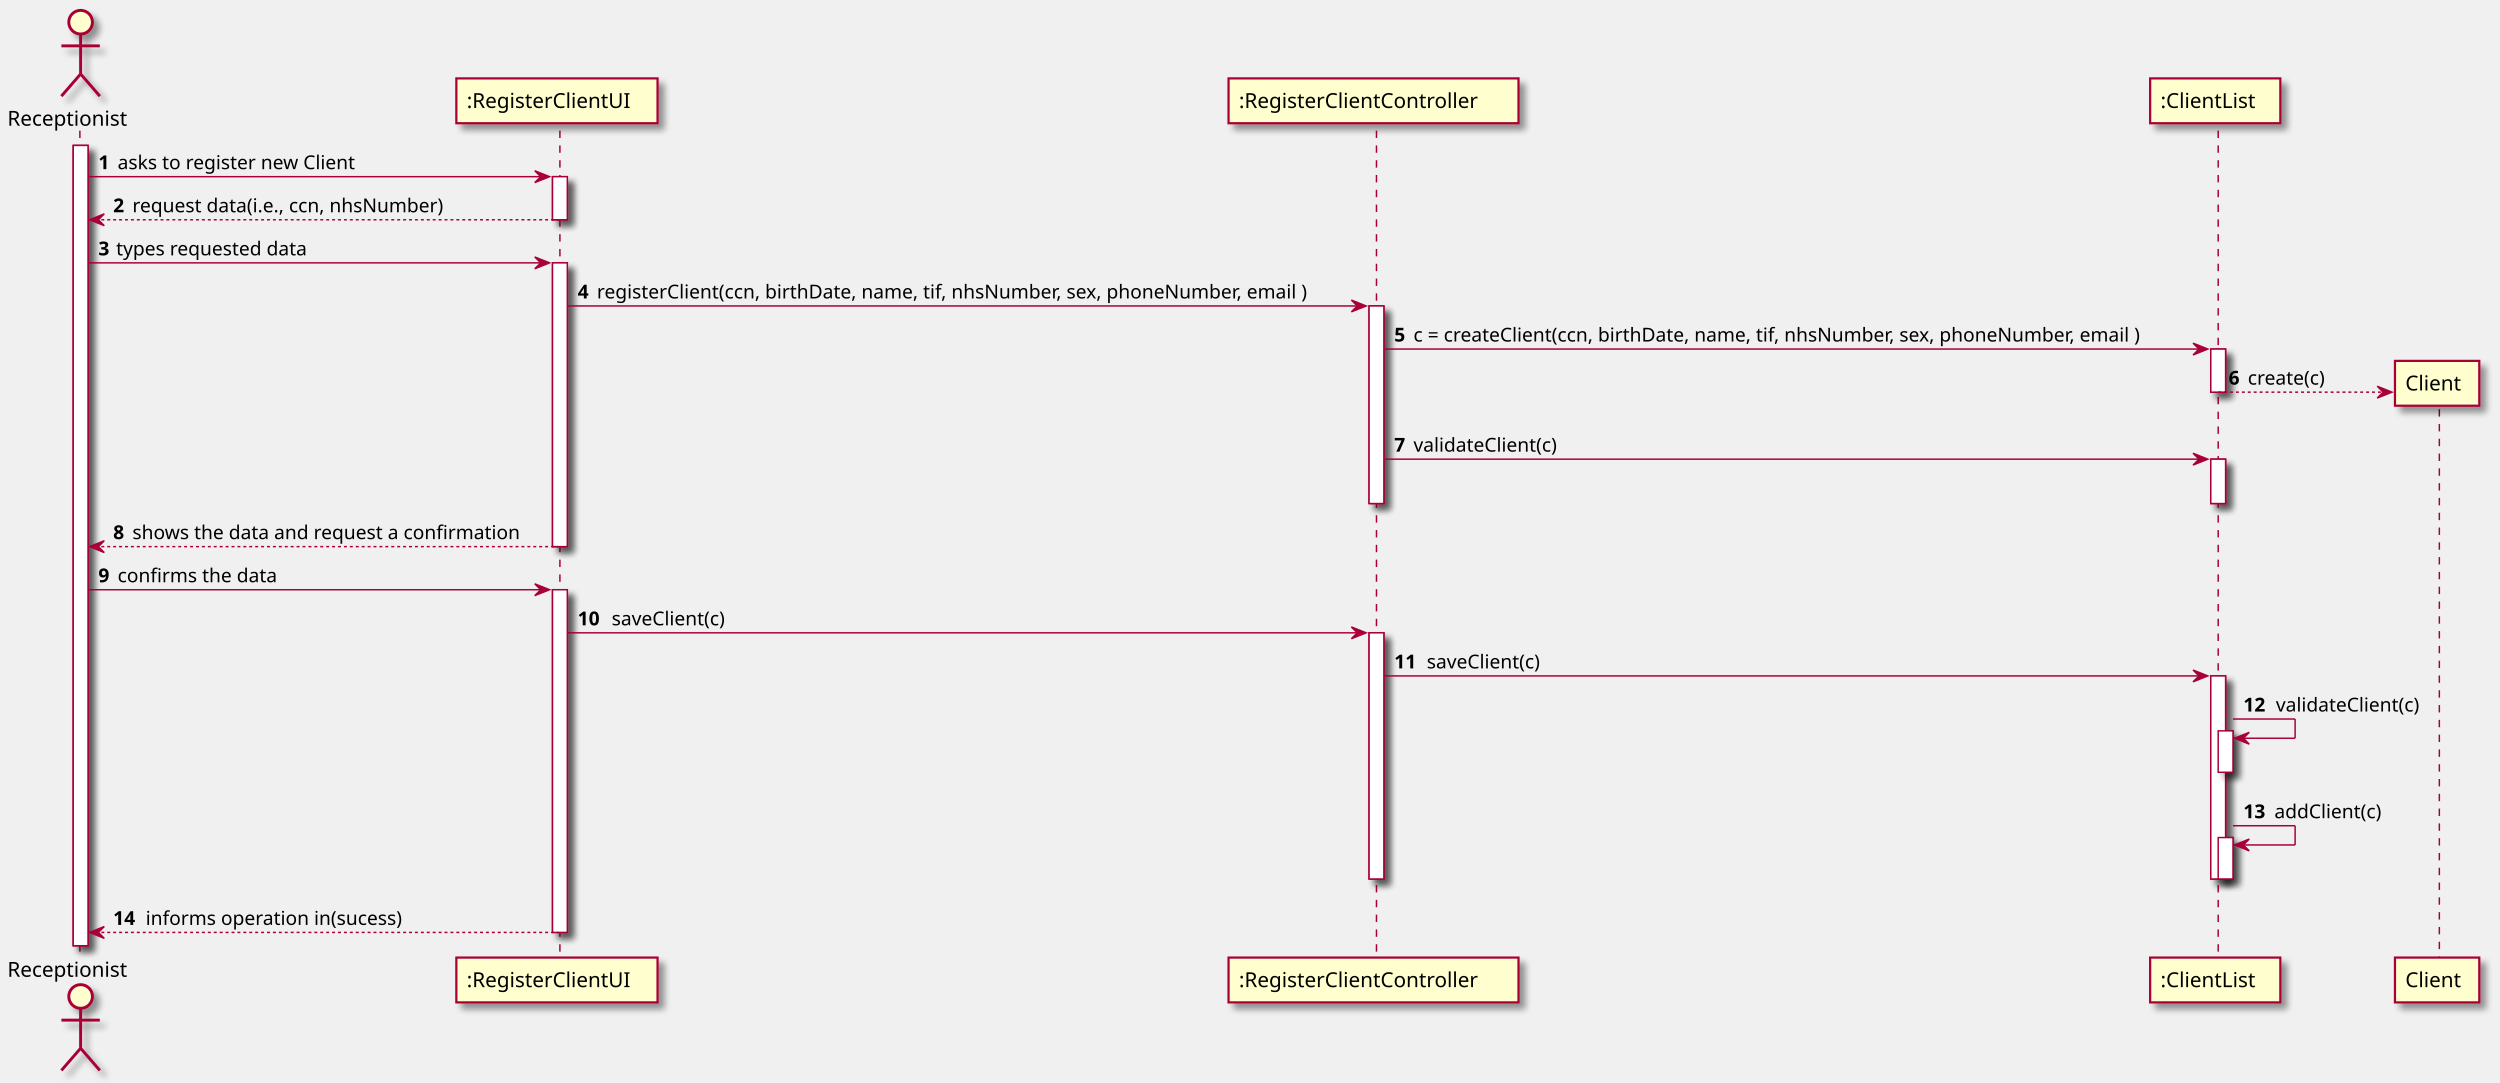
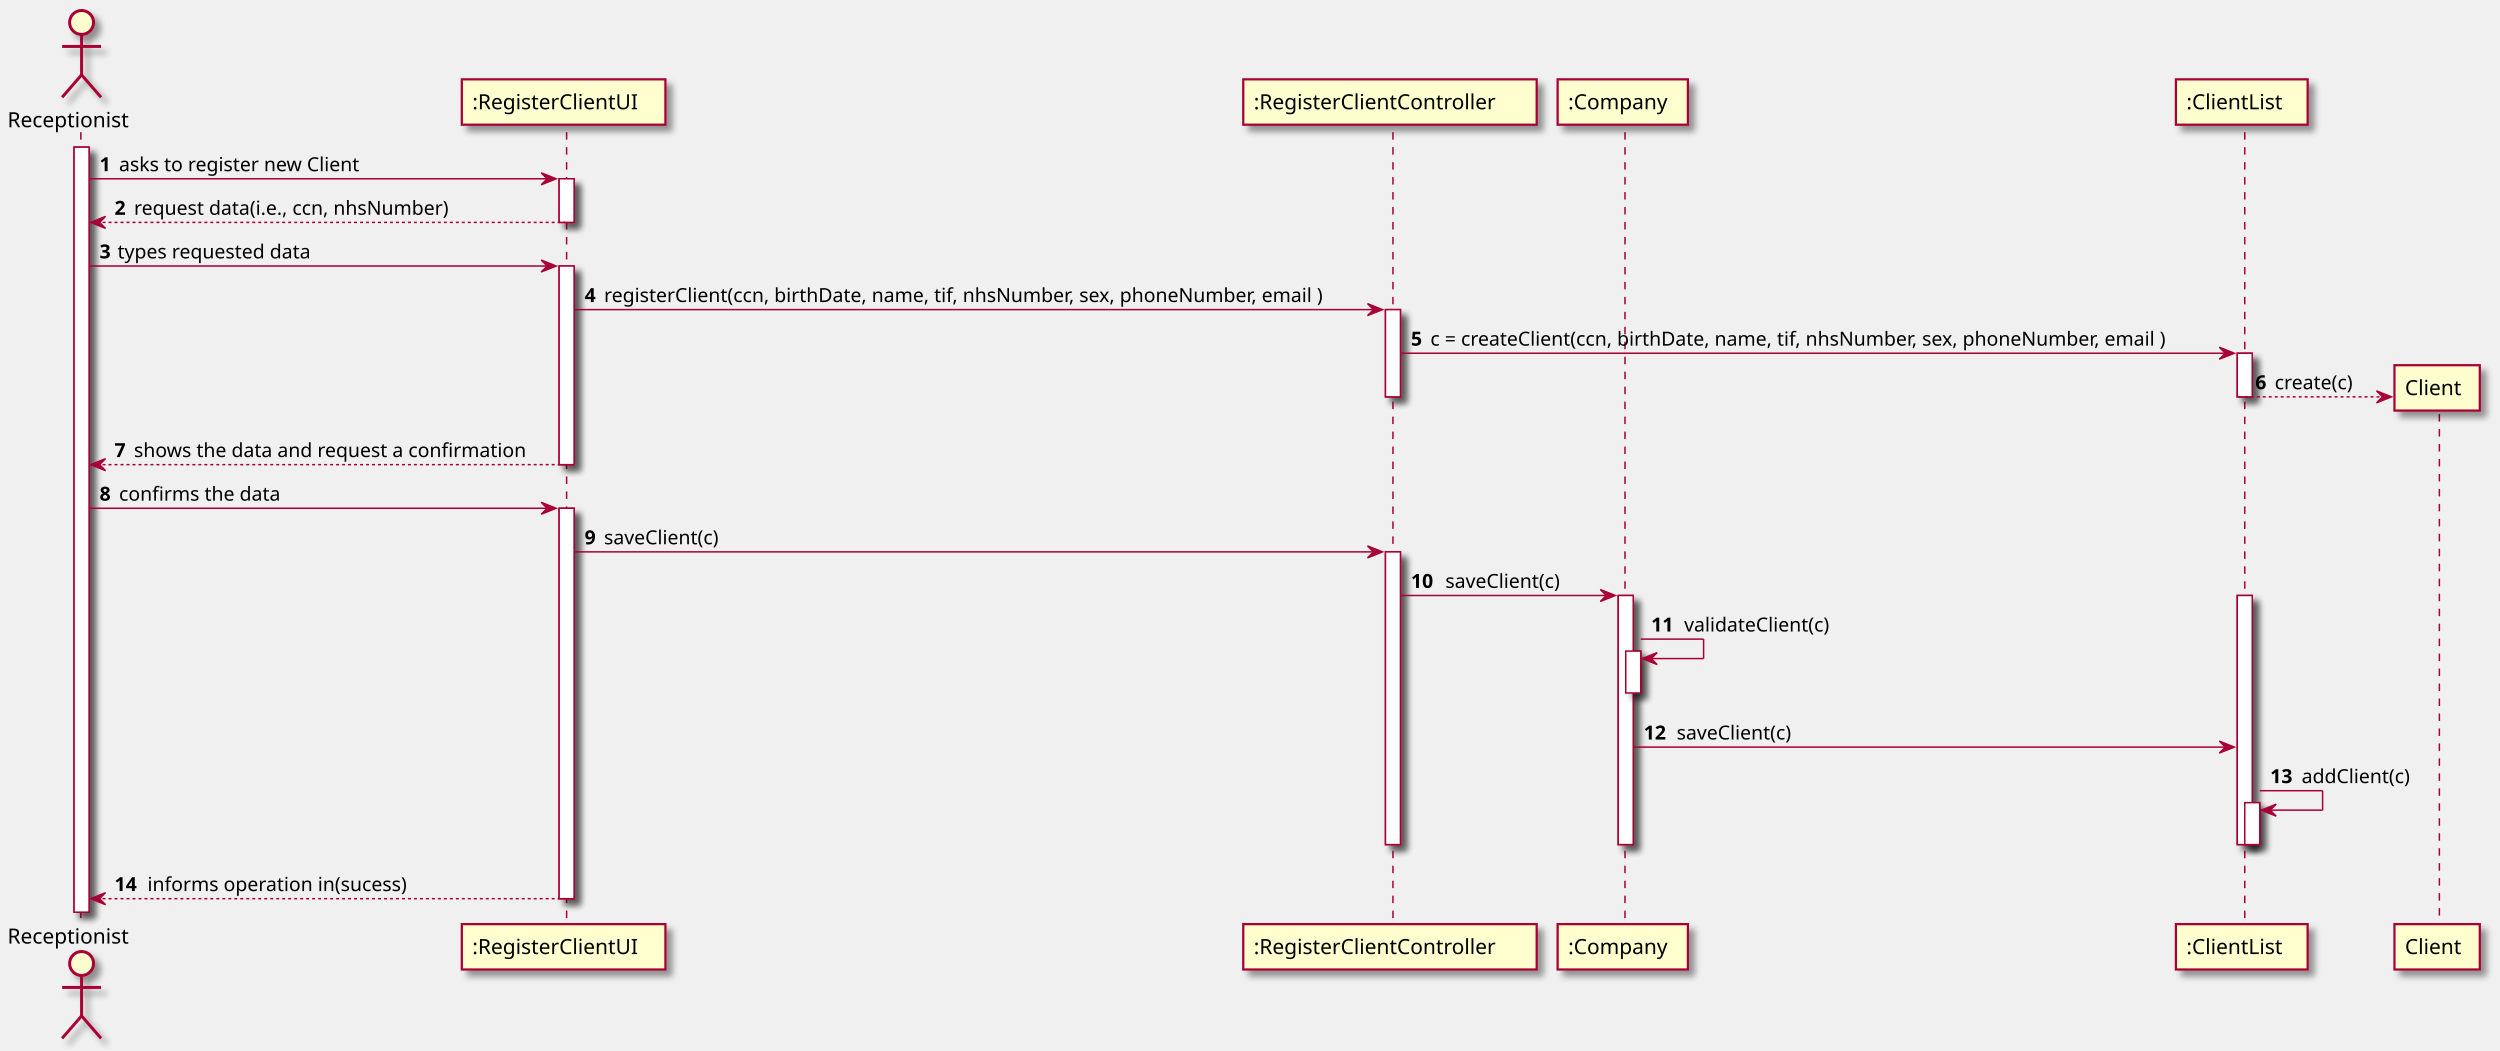
- <svg xmlns="http://www.w3.org/2000/svg" contentScriptType="application/ecmascript" contentStyleType="text/css" height="732px" preserveAspectRatio="none" style="width:1690px;height:732px;" version="1.1" viewBox="0 0 1690 732" width="1690px" zoomAndPan="magnify">
+ <svg xmlns="http://www.w3.org/2000/svg" contentScriptType="application/ecmascript" contentStyleType="text/css" height="702px" preserveAspectRatio="none" style="width:1670px;height:702px;" version="1.1" viewBox="0 0 1670 702" width="1670px" zoomAndPan="magnify">
  <defs>
-     <filter height="300%" id="frbe2n853eq8k" width="300%" x="-1" y="-1">
+     <filter height="300%" id="f5ql2b40xttba" width="300%" x="-1" y="-1">
      <feGaussianBlur result="blurOut" stdDeviation="2.0" />
      <feColorMatrix in="blurOut" result="blurOut2" type="matrix" values="0 0 0 0 0 0 0 0 0 0 0 0 0 0 0 0 0 0 .4 0" />
      <feOffset dx="4.0" dy="4.0" in="blurOut2" result="blurOut3" />
      <feBlend in="SourceGraphic" in2="blurOut3" mode="normal" />
    </filter>
  </defs>
  <g>
-     <rect fill="#FFFFFF" filter="url(#frbe2n853eq8k)" height="541.023" style="stroke:#A80036;stroke-width:1.0;" width="10" x="49.5" y="98.297" />
-     <rect fill="#FFFFFF" filter="url(#frbe2n853eq8k)" height="29.133" style="stroke:#A80036;stroke-width:1.0;" width="10" x="373.5" y="119.43" />
-     <rect fill="#FFFFFF" filter="url(#frbe2n853eq8k)" height="191.828" style="stroke:#A80036;stroke-width:1.0;" width="10" x="373.5" y="177.695" />
-     <rect fill="#FFFFFF" filter="url(#frbe2n853eq8k)" height="231.664" style="stroke:#A80036;stroke-width:1.0;" width="10" x="373.5" y="398.656" />
-     <rect fill="#FFFFFF" filter="url(#frbe2n853eq8k)" height="133.562" style="stroke:#A80036;stroke-width:1.0;" width="10" x="925.5" y="206.828" />
-     <rect fill="#FFFFFF" filter="url(#frbe2n853eq8k)" height="166.398" style="stroke:#A80036;stroke-width:1.0;" width="10" x="925.5" y="427.789" />
-     <rect fill="#FFFFFF" filter="url(#frbe2n853eq8k)" height="29.133" style="stroke:#A80036;stroke-width:1.0;" width="10" x="1494.5" y="235.961" />
-     <rect fill="#FFFFFF" filter="url(#frbe2n853eq8k)" height="30" style="stroke:#A80036;stroke-width:1.0;" width="10" x="1494.5" y="310.391" />
-     <rect fill="#FFFFFF" filter="url(#frbe2n853eq8k)" height="137.266" style="stroke:#A80036;stroke-width:1.0;" width="10" x="1494.5" y="456.922" />
-     <rect fill="#FFFFFF" filter="url(#frbe2n853eq8k)" height="28" style="stroke:#A80036;stroke-width:1.0;" width="10" x="1499.5" y="494.055" />
-     <rect fill="#FFFFFF" filter="url(#frbe2n853eq8k)" height="28" style="stroke:#A80036;stroke-width:1.0;" width="10" x="1499.5" y="566.188" />
-     <line style="stroke:#A80036;stroke-width:1.0;stroke-dasharray:5.0,5.0;" x1="54" x2="54" y1="88.297" y2="648.32" />
-     <line style="stroke:#A80036;stroke-width:1.0;stroke-dasharray:5.0,5.0;" x1="378.5" x2="378.5" y1="88.297" y2="648.32" />
-     <line style="stroke:#A80036;stroke-width:1.0;stroke-dasharray:5.0,5.0;" x1="930.5" x2="930.5" y1="88.297" y2="648.32" />
-     <line style="stroke:#A80036;stroke-width:1.0;stroke-dasharray:5.0,5.0;" x1="1499.5" x2="1499.5" y1="88.297" y2="648.32" />
-     <line style="stroke:#A80036;stroke-width:1.0;stroke-dasharray:5.0,5.0;" x1="1649" x2="1649" y1="276.609" y2="648.32" />
+     <rect fill="#FFFFFF" filter="url(#f5ql2b40xttba)" height="511.023" style="stroke:#A80036;stroke-width:1.0;" width="10" x="49.5" y="98.297" />
+     <rect fill="#FFFFFF" filter="url(#f5ql2b40xttba)" height="29.133" style="stroke:#A80036;stroke-width:1.0;" width="10" x="373.5" y="119.43" />
+     <rect fill="#FFFFFF" filter="url(#f5ql2b40xttba)" height="132.695" style="stroke:#A80036;stroke-width:1.0;" width="10" x="373.5" y="177.695" />
+     <rect fill="#FFFFFF" filter="url(#f5ql2b40xttba)" height="260.797" style="stroke:#A80036;stroke-width:1.0;" width="10" x="373.5" y="339.523" />
+     <rect fill="#FFFFFF" filter="url(#f5ql2b40xttba)" height="58.266" style="stroke:#A80036;stroke-width:1.0;" width="10" x="925.5" y="206.828" />
+     <rect fill="#FFFFFF" filter="url(#f5ql2b40xttba)" height="195.531" style="stroke:#A80036;stroke-width:1.0;" width="10" x="925.5" y="368.656" />
+     <rect fill="#FFFFFF" filter="url(#f5ql2b40xttba)" height="166.398" style="stroke:#A80036;stroke-width:1.0;" width="10" x="1081" y="397.789" />
+     <rect fill="#FFFFFF" filter="url(#f5ql2b40xttba)" height="28" style="stroke:#A80036;stroke-width:1.0;" width="10" x="1086" y="434.922" />
+     <rect fill="#FFFFFF" filter="url(#f5ql2b40xttba)" height="29.133" style="stroke:#A80036;stroke-width:1.0;" width="10" x="1494.5" y="235.961" />
+     <rect fill="#FFFFFF" filter="url(#f5ql2b40xttba)" height="166.398" style="stroke:#A80036;stroke-width:1.0;" width="10" x="1494.5" y="397.789" />
+     <rect fill="#FFFFFF" filter="url(#f5ql2b40xttba)" height="28" style="stroke:#A80036;stroke-width:1.0;" width="10" x="1499.5" y="536.188" />
+     <line style="stroke:#A80036;stroke-width:1.0;stroke-dasharray:5.0,5.0;" x1="54" x2="54" y1="88.297" y2="618.32" />
+     <line style="stroke:#A80036;stroke-width:1.0;stroke-dasharray:5.0,5.0;" x1="378.5" x2="378.5" y1="88.297" y2="618.32" />
+     <line style="stroke:#A80036;stroke-width:1.0;stroke-dasharray:5.0,5.0;" x1="930.5" x2="930.5" y1="88.297" y2="618.32" />
+     <line style="stroke:#A80036;stroke-width:1.0;stroke-dasharray:5.0,5.0;" x1="1085.5" x2="1085.5" y1="88.297" y2="618.32" />
+     <line style="stroke:#A80036;stroke-width:1.0;stroke-dasharray:5.0,5.0;" x1="1499.5" x2="1499.5" y1="88.297" y2="618.32" />
+     <line style="stroke:#A80036;stroke-width:1.0;stroke-dasharray:5.0,5.0;" x1="1629.5" x2="1629.5" y1="276.609" y2="618.32" />
    <text fill="#000000" font-family="sans-serif" font-size="14" lengthAdjust="spacing" textLength="93" x="5" y="84.995">Receptionist</text>
-     <ellipse cx="54.5" cy="15" fill="#FEFECE" filter="url(#frbe2n853eq8k)" rx="8" ry="8" style="stroke:#A80036;stroke-width:2.0;" />
-     <path d="M54.5,23 L54.5,50 M41.5,31 L67.5,31 M54.5,50 L41.5,65 M54.5,50 L67.5,65 " fill="none" filter="url(#frbe2n853eq8k)" style="stroke:#A80036;stroke-width:2.0;" />
-     <text fill="#000000" font-family="sans-serif" font-size="14" lengthAdjust="spacing" textLength="93" x="5" y="660.315">Receptionist</text>
-     <ellipse cx="54.5" cy="673.617" fill="#FEFECE" filter="url(#frbe2n853eq8k)" rx="8" ry="8" style="stroke:#A80036;stroke-width:2.0;" />
-     <path d="M54.5,681.617 L54.5,708.617 M41.5,689.617 L67.5,689.617 M54.5,708.617 L41.5,723.617 M54.5,708.617 L67.5,723.617 " fill="none" filter="url(#frbe2n853eq8k)" style="stroke:#A80036;stroke-width:2.0;" />
-     <rect fill="#FEFECE" filter="url(#frbe2n853eq8k)" height="30.297" style="stroke:#A80036;stroke-width:1.5;" width="136" x="308.5" y="53" />
+     <ellipse cx="54.5" cy="15" fill="#FEFECE" filter="url(#f5ql2b40xttba)" rx="8" ry="8" style="stroke:#A80036;stroke-width:2.0;" />
+     <path d="M54.5,23 L54.5,50 M41.5,31 L67.5,31 M54.5,50 L41.5,65 M54.5,50 L67.5,65 " fill="none" filter="url(#f5ql2b40xttba)" style="stroke:#A80036;stroke-width:2.0;" />
+     <text fill="#000000" font-family="sans-serif" font-size="14" lengthAdjust="spacing" textLength="93" x="5" y="630.315">Receptionist</text>
+     <ellipse cx="54.5" cy="643.617" fill="#FEFECE" filter="url(#f5ql2b40xttba)" rx="8" ry="8" style="stroke:#A80036;stroke-width:2.0;" />
+     <path d="M54.5,651.617 L54.5,678.617 M41.5,659.617 L67.5,659.617 M54.5,678.617 L41.5,693.617 M54.5,678.617 L67.5,693.617 " fill="none" filter="url(#f5ql2b40xttba)" style="stroke:#A80036;stroke-width:2.0;" />
+     <rect fill="#FEFECE" filter="url(#f5ql2b40xttba)" height="30.297" style="stroke:#A80036;stroke-width:1.5;" width="136" x="308.5" y="53" />
    <text fill="#000000" font-family="sans-serif" font-size="14" lengthAdjust="spacing" textLength="122" x="315.5" y="72.995">:RegisterClientUI</text>
-     <rect fill="#FEFECE" filter="url(#frbe2n853eq8k)" height="30.297" style="stroke:#A80036;stroke-width:1.5;" width="136" x="308.5" y="647.32" />
-     <text fill="#000000" font-family="sans-serif" font-size="14" lengthAdjust="spacing" textLength="122" x="315.5" y="667.315">:RegisterClientUI</text>
-     <rect fill="#FEFECE" filter="url(#frbe2n853eq8k)" height="30.297" style="stroke:#A80036;stroke-width:1.5;" width="196" x="830.5" y="53" />
+     <rect fill="#FEFECE" filter="url(#f5ql2b40xttba)" height="30.297" style="stroke:#A80036;stroke-width:1.5;" width="136" x="308.5" y="617.32" />
+     <text fill="#000000" font-family="sans-serif" font-size="14" lengthAdjust="spacing" textLength="122" x="315.5" y="637.315">:RegisterClientUI</text>
+     <rect fill="#FEFECE" filter="url(#f5ql2b40xttba)" height="30.297" style="stroke:#A80036;stroke-width:1.5;" width="196" x="830.5" y="53" />
    <text fill="#000000" font-family="sans-serif" font-size="14" lengthAdjust="spacing" textLength="182" x="837.5" y="72.995">:RegisterClientController</text>
-     <rect fill="#FEFECE" filter="url(#frbe2n853eq8k)" height="30.297" style="stroke:#A80036;stroke-width:1.5;" width="196" x="830.5" y="647.32" />
-     <text fill="#000000" font-family="sans-serif" font-size="14" lengthAdjust="spacing" textLength="182" x="837.5" y="667.315">:RegisterClientController</text>
-     <rect fill="#FEFECE" filter="url(#frbe2n853eq8k)" height="30.297" style="stroke:#A80036;stroke-width:1.5;" width="88" x="1453.5" y="53" />
+     <rect fill="#FEFECE" filter="url(#f5ql2b40xttba)" height="30.297" style="stroke:#A80036;stroke-width:1.5;" width="196" x="830.5" y="617.32" />
+     <text fill="#000000" font-family="sans-serif" font-size="14" lengthAdjust="spacing" textLength="182" x="837.5" y="637.315">:RegisterClientController</text>
+     <rect fill="#FEFECE" filter="url(#f5ql2b40xttba)" height="30.297" style="stroke:#A80036;stroke-width:1.5;" width="87" x="1040.5" y="53" />
+     <text fill="#000000" font-family="sans-serif" font-size="14" lengthAdjust="spacing" textLength="73" x="1047.5" y="72.995">:Company</text>
+     <rect fill="#FEFECE" filter="url(#f5ql2b40xttba)" height="30.297" style="stroke:#A80036;stroke-width:1.5;" width="87" x="1040.5" y="617.32" />
+     <text fill="#000000" font-family="sans-serif" font-size="14" lengthAdjust="spacing" textLength="73" x="1047.5" y="637.315">:Company</text>
+     <rect fill="#FEFECE" filter="url(#f5ql2b40xttba)" height="30.297" style="stroke:#A80036;stroke-width:1.5;" width="88" x="1453.5" y="53" />
    <text fill="#000000" font-family="sans-serif" font-size="14" lengthAdjust="spacing" textLength="74" x="1460.5" y="72.995">:ClientList</text>
-     <rect fill="#FEFECE" filter="url(#frbe2n853eq8k)" height="30.297" style="stroke:#A80036;stroke-width:1.5;" width="88" x="1453.5" y="647.32" />
-     <text fill="#000000" font-family="sans-serif" font-size="14" lengthAdjust="spacing" textLength="74" x="1460.5" y="667.315">:ClientList</text>
-     <rect fill="#FEFECE" filter="url(#frbe2n853eq8k)" height="30.297" style="stroke:#A80036;stroke-width:1.5;" width="57" x="1619" y="647.32" />
-     <text fill="#000000" font-family="sans-serif" font-size="14" lengthAdjust="spacing" textLength="43" x="1626" y="667.315">Client</text>
-     <rect fill="#FFFFFF" filter="url(#frbe2n853eq8k)" height="541.023" style="stroke:#A80036;stroke-width:1.0;" width="10" x="49.5" y="98.297" />
-     <rect fill="#FFFFFF" filter="url(#frbe2n853eq8k)" height="29.133" style="stroke:#A80036;stroke-width:1.0;" width="10" x="373.5" y="119.43" />
-     <rect fill="#FFFFFF" filter="url(#frbe2n853eq8k)" height="191.828" style="stroke:#A80036;stroke-width:1.0;" width="10" x="373.5" y="177.695" />
-     <rect fill="#FFFFFF" filter="url(#frbe2n853eq8k)" height="231.664" style="stroke:#A80036;stroke-width:1.0;" width="10" x="373.5" y="398.656" />
-     <rect fill="#FFFFFF" filter="url(#frbe2n853eq8k)" height="133.562" style="stroke:#A80036;stroke-width:1.0;" width="10" x="925.5" y="206.828" />
-     <rect fill="#FFFFFF" filter="url(#frbe2n853eq8k)" height="166.398" style="stroke:#A80036;stroke-width:1.0;" width="10" x="925.5" y="427.789" />
-     <rect fill="#FFFFFF" filter="url(#frbe2n853eq8k)" height="29.133" style="stroke:#A80036;stroke-width:1.0;" width="10" x="1494.5" y="235.961" />
-     <rect fill="#FFFFFF" filter="url(#frbe2n853eq8k)" height="30" style="stroke:#A80036;stroke-width:1.0;" width="10" x="1494.5" y="310.391" />
-     <rect fill="#FFFFFF" filter="url(#frbe2n853eq8k)" height="137.266" style="stroke:#A80036;stroke-width:1.0;" width="10" x="1494.5" y="456.922" />
-     <rect fill="#FFFFFF" filter="url(#frbe2n853eq8k)" height="28" style="stroke:#A80036;stroke-width:1.0;" width="10" x="1499.5" y="494.055" />
-     <rect fill="#FFFFFF" filter="url(#frbe2n853eq8k)" height="28" style="stroke:#A80036;stroke-width:1.0;" width="10" x="1499.5" y="566.188" />
+     <rect fill="#FEFECE" filter="url(#f5ql2b40xttba)" height="30.297" style="stroke:#A80036;stroke-width:1.5;" width="88" x="1453.5" y="617.32" />
+     <text fill="#000000" font-family="sans-serif" font-size="14" lengthAdjust="spacing" textLength="74" x="1460.5" y="637.315">:ClientList</text>
+     <rect fill="#FEFECE" filter="url(#f5ql2b40xttba)" height="30.297" style="stroke:#A80036;stroke-width:1.5;" width="57" x="1599.5" y="617.32" />
+     <text fill="#000000" font-family="sans-serif" font-size="14" lengthAdjust="spacing" textLength="43" x="1606.5" y="637.315">Client</text>
+     <rect fill="#FFFFFF" filter="url(#f5ql2b40xttba)" height="511.023" style="stroke:#A80036;stroke-width:1.0;" width="10" x="49.5" y="98.297" />
+     <rect fill="#FFFFFF" filter="url(#f5ql2b40xttba)" height="29.133" style="stroke:#A80036;stroke-width:1.0;" width="10" x="373.5" y="119.43" />
+     <rect fill="#FFFFFF" filter="url(#f5ql2b40xttba)" height="132.695" style="stroke:#A80036;stroke-width:1.0;" width="10" x="373.5" y="177.695" />
+     <rect fill="#FFFFFF" filter="url(#f5ql2b40xttba)" height="260.797" style="stroke:#A80036;stroke-width:1.0;" width="10" x="373.5" y="339.523" />
+     <rect fill="#FFFFFF" filter="url(#f5ql2b40xttba)" height="58.266" style="stroke:#A80036;stroke-width:1.0;" width="10" x="925.5" y="206.828" />
+     <rect fill="#FFFFFF" filter="url(#f5ql2b40xttba)" height="195.531" style="stroke:#A80036;stroke-width:1.0;" width="10" x="925.5" y="368.656" />
+     <rect fill="#FFFFFF" filter="url(#f5ql2b40xttba)" height="166.398" style="stroke:#A80036;stroke-width:1.0;" width="10" x="1081" y="397.789" />
+     <rect fill="#FFFFFF" filter="url(#f5ql2b40xttba)" height="28" style="stroke:#A80036;stroke-width:1.0;" width="10" x="1086" y="434.922" />
+     <rect fill="#FFFFFF" filter="url(#f5ql2b40xttba)" height="29.133" style="stroke:#A80036;stroke-width:1.0;" width="10" x="1494.5" y="235.961" />
+     <rect fill="#FFFFFF" filter="url(#f5ql2b40xttba)" height="166.398" style="stroke:#A80036;stroke-width:1.0;" width="10" x="1494.5" y="397.789" />
+     <rect fill="#FFFFFF" filter="url(#f5ql2b40xttba)" height="28" style="stroke:#A80036;stroke-width:1.0;" width="10" x="1499.5" y="536.188" />
    <polygon fill="#A80036" points="361.5,115.43,371.5,119.43,361.5,123.43,365.5,119.43" style="stroke:#A80036;stroke-width:1.0;" />
    <line style="stroke:#A80036;stroke-width:1.0;" x1="59.5" x2="367.5" y1="119.43" y2="119.43" />
    <text fill="#000000" font-family="sans-serif" font-size="13" font-weight="bold" lengthAdjust="spacing" textLength="9" x="66.5" y="114.364">1</text>
    <text fill="#000000" font-family="sans-serif" font-size="13" lengthAdjust="spacing" textLength="170" x="79.5" y="114.364">asks to register new Client</text>
    <polygon fill="#A80036" points="70.5,144.562,60.5,148.562,70.5,152.562,66.5,148.562" style="stroke:#A80036;stroke-width:1.0;" />
    <line style="stroke:#A80036;stroke-width:1.0;stroke-dasharray:2.0,2.0;" x1="64.5" x2="377.5" y1="148.562" y2="148.562" />
    <text fill="#000000" font-family="sans-serif" font-size="13" font-weight="bold" lengthAdjust="spacing" textLength="9" x="76.5" y="143.497">2</text>
    <text fill="#000000" font-family="sans-serif" font-size="13" lengthAdjust="spacing" textLength="223" x="89.5" y="143.497">request data(i.e., ccn, nhsNumber)</text>
    <polygon fill="#A80036" points="361.5,173.695,371.5,177.695,361.5,181.695,365.5,177.695" style="stroke:#A80036;stroke-width:1.0;" />
    <line style="stroke:#A80036;stroke-width:1.0;" x1="59.5" x2="367.5" y1="177.695" y2="177.695" />
    <text fill="#000000" font-family="sans-serif" font-size="13" font-weight="bold" lengthAdjust="spacing" textLength="8" x="66.5" y="172.629">3</text>
    <text fill="#000000" font-family="sans-serif" font-size="13" lengthAdjust="spacing" textLength="138" x="78.5" y="172.629">types requested data</text>
    <polygon fill="#A80036" points="913.5,202.828,923.5,206.828,913.5,210.828,917.5,206.828" style="stroke:#A80036;stroke-width:1.0;" />
    <line style="stroke:#A80036;stroke-width:1.0;" x1="383.5" x2="919.5" y1="206.828" y2="206.828" />
    <text fill="#000000" font-family="sans-serif" font-size="13" font-weight="bold" lengthAdjust="spacing" textLength="9" x="390.5" y="201.762">4</text>
    <text fill="#000000" font-family="sans-serif" font-size="13" lengthAdjust="spacing" textLength="510" x="403.5" y="201.762">registerClient(ccn, birthDate, name, tif, nhsNumber, sex, phoneNumber, email )</text>
    <polygon fill="#A80036" points="1482.5,231.961,1492.5,235.961,1482.5,239.961,1486.5,235.961" style="stroke:#A80036;stroke-width:1.0;" />
    <line style="stroke:#A80036;stroke-width:1.0;" x1="935.5" x2="1488.5" y1="235.961" y2="235.961" />
    <text fill="#000000" font-family="sans-serif" font-size="13" font-weight="bold" lengthAdjust="spacing" textLength="9" x="942.5" y="230.895">5</text>
    <text fill="#000000" font-family="sans-serif" font-size="13" lengthAdjust="spacing" textLength="527" x="955.5" y="230.895">c = createClient(ccn, birthDate, name, tif, nhsNumber, sex, phoneNumber, email )</text>
-     <polygon fill="#A80036" points="1607,261.094,1617,265.094,1607,269.094,1611,265.094" style="stroke:#A80036;stroke-width:1.0;" />
-     <line style="stroke:#A80036;stroke-width:1.0;stroke-dasharray:2.0,2.0;" x1="1499.5" x2="1613" y1="265.094" y2="265.094" />
+     <polygon fill="#A80036" points="1587.5,261.094,1597.5,265.094,1587.5,269.094,1591.5,265.094" style="stroke:#A80036;stroke-width:1.0;" />
+     <line style="stroke:#A80036;stroke-width:1.0;stroke-dasharray:2.0,2.0;" x1="1499.5" x2="1593.5" y1="265.094" y2="265.094" />
    <text fill="#000000" font-family="sans-serif" font-size="13" font-weight="bold" lengthAdjust="spacing" textLength="9" x="1506.5" y="260.028">6</text>
    <text fill="#000000" font-family="sans-serif" font-size="13" lengthAdjust="spacing" textLength="58" x="1519.5" y="260.028">create(c)</text>
-     <rect fill="#FEFECE" filter="url(#frbe2n853eq8k)" height="30.297" style="stroke:#A80036;stroke-width:1.5;" width="57" x="1619" y="243.961" />
-     <text fill="#000000" font-family="sans-serif" font-size="14" lengthAdjust="spacing" textLength="43" x="1626" y="263.956">Client</text>
-     <polygon fill="#A80036" points="1482.5,306.391,1492.5,310.391,1482.5,314.391,1486.5,310.391" style="stroke:#A80036;stroke-width:1.0;" />
-     <line style="stroke:#A80036;stroke-width:1.0;" x1="935.5" x2="1488.5" y1="310.391" y2="310.391" />
-     <text fill="#000000" font-family="sans-serif" font-size="13" font-weight="bold" lengthAdjust="spacing" textLength="9" x="942.5" y="305.325">7</text>
-     <text fill="#000000" font-family="sans-serif" font-size="13" lengthAdjust="spacing" textLength="104" x="955.5" y="305.325">validateClient(c)</text>
-     <polygon fill="#A80036" points="70.5,365.523,60.5,369.523,70.5,373.523,66.5,369.523" style="stroke:#A80036;stroke-width:1.0;" />
-     <line style="stroke:#A80036;stroke-width:1.0;stroke-dasharray:2.0,2.0;" x1="64.5" x2="377.5" y1="369.523" y2="369.523" />
-     <text fill="#000000" font-family="sans-serif" font-size="13" font-weight="bold" lengthAdjust="spacing" textLength="9" x="76.5" y="364.457">8</text>
-     <text fill="#000000" font-family="sans-serif" font-size="13" lengthAdjust="spacing" textLength="277" x="89.5" y="364.457">shows the data and request a confirmation</text>
-     <polygon fill="#A80036" points="361.5,394.656,371.5,398.656,361.5,402.656,365.5,398.656" style="stroke:#A80036;stroke-width:1.0;" />
-     <line style="stroke:#A80036;stroke-width:1.0;" x1="59.5" x2="367.5" y1="398.656" y2="398.656" />
-     <text fill="#000000" font-family="sans-serif" font-size="13" font-weight="bold" lengthAdjust="spacing" textLength="9" x="66.5" y="393.59">9</text>
-     <text fill="#000000" font-family="sans-serif" font-size="13" lengthAdjust="spacing" textLength="114" x="79.5" y="393.59">confirms the data</text>
-     <polygon fill="#A80036" points="913.5,423.789,923.5,427.789,913.5,431.789,917.5,427.789" style="stroke:#A80036;stroke-width:1.0;" />
-     <line style="stroke:#A80036;stroke-width:1.0;" x1="383.5" x2="919.5" y1="427.789" y2="427.789" />
-     <text fill="#000000" font-family="sans-serif" font-size="13" font-weight="bold" lengthAdjust="spacing" textLength="19" x="390.5" y="422.723">10</text>
-     <text fill="#000000" font-family="sans-serif" font-size="13" lengthAdjust="spacing" textLength="84" x="413.5" y="422.723">saveClient(c)</text>
-     <polygon fill="#A80036" points="1482.5,452.922,1492.5,456.922,1482.5,460.922,1486.5,456.922" style="stroke:#A80036;stroke-width:1.0;" />
-     <line style="stroke:#A80036;stroke-width:1.0;" x1="935.5" x2="1488.5" y1="456.922" y2="456.922" />
-     <text fill="#000000" font-family="sans-serif" font-size="13" font-weight="bold" lengthAdjust="spacing" textLength="18" x="942.5" y="451.856">11</text>
-     <text fill="#000000" font-family="sans-serif" font-size="13" lengthAdjust="spacing" textLength="84" x="964.5" y="451.856">saveClient(c)</text>
-     <line style="stroke:#A80036;stroke-width:1.0;" x1="1509.5" x2="1551.5" y1="486.055" y2="486.055" />
-     <line style="stroke:#A80036;stroke-width:1.0;" x1="1551.5" x2="1551.5" y1="486.055" y2="499.055" />
-     <line style="stroke:#A80036;stroke-width:1.0;" x1="1510.5" x2="1551.5" y1="499.055" y2="499.055" />
-     <polygon fill="#A80036" points="1520.5,495.055,1510.5,499.055,1520.5,503.055,1516.5,499.055" style="stroke:#A80036;stroke-width:1.0;" />
-     <text fill="#000000" font-family="sans-serif" font-size="13" font-weight="bold" lengthAdjust="spacing" textLength="18" x="1516.5" y="480.989">12</text>
-     <text fill="#000000" font-family="sans-serif" font-size="13" lengthAdjust="spacing" textLength="104" x="1538.5" y="480.989">validateClient(c)</text>
-     <line style="stroke:#A80036;stroke-width:1.0;" x1="1509.5" x2="1551.5" y1="558.188" y2="558.188" />
-     <line style="stroke:#A80036;stroke-width:1.0;" x1="1551.5" x2="1551.5" y1="558.188" y2="571.188" />
-     <line style="stroke:#A80036;stroke-width:1.0;" x1="1510.5" x2="1551.5" y1="571.188" y2="571.188" />
-     <polygon fill="#A80036" points="1520.5,567.188,1510.5,571.188,1520.5,575.188,1516.5,571.188" style="stroke:#A80036;stroke-width:1.0;" />
-     <text fill="#000000" font-family="sans-serif" font-size="13" font-weight="bold" lengthAdjust="spacing" textLength="17" x="1516.5" y="553.122">13</text>
-     <text fill="#000000" font-family="sans-serif" font-size="13" lengthAdjust="spacing" textLength="77" x="1537.5" y="553.122">addClient(c)</text>
-     <polygon fill="#A80036" points="70.5,626.32,60.5,630.32,70.5,634.32,66.5,630.32" style="stroke:#A80036;stroke-width:1.0;" />
-     <line style="stroke:#A80036;stroke-width:1.0;stroke-dasharray:2.0,2.0;" x1="64.5" x2="377.5" y1="630.32" y2="630.32" />
-     <text fill="#000000" font-family="sans-serif" font-size="13" font-weight="bold" lengthAdjust="spacing" textLength="18" x="76.5" y="625.254">14</text>
-     <text fill="#000000" font-family="sans-serif" font-size="13" lengthAdjust="spacing" textLength="183" x="98.5" y="625.254">informs operation in(sucess)</text>
+     <rect fill="#FEFECE" filter="url(#f5ql2b40xttba)" height="30.297" style="stroke:#A80036;stroke-width:1.5;" width="57" x="1599.5" y="243.961" />
+     <text fill="#000000" font-family="sans-serif" font-size="14" lengthAdjust="spacing" textLength="43" x="1606.5" y="263.956">Client</text>
+     <polygon fill="#A80036" points="70.5,306.391,60.5,310.391,70.5,314.391,66.5,310.391" style="stroke:#A80036;stroke-width:1.0;" />
+     <line style="stroke:#A80036;stroke-width:1.0;stroke-dasharray:2.0,2.0;" x1="64.5" x2="377.5" y1="310.391" y2="310.391" />
+     <text fill="#000000" font-family="sans-serif" font-size="13" font-weight="bold" lengthAdjust="spacing" textLength="9" x="76.5" y="305.325">7</text>
+     <text fill="#000000" font-family="sans-serif" font-size="13" lengthAdjust="spacing" textLength="277" x="89.5" y="305.325">shows the data and request a confirmation</text>
+     <polygon fill="#A80036" points="361.5,335.523,371.5,339.523,361.5,343.523,365.5,339.523" style="stroke:#A80036;stroke-width:1.0;" />
+     <line style="stroke:#A80036;stroke-width:1.0;" x1="59.5" x2="367.5" y1="339.523" y2="339.523" />
+     <text fill="#000000" font-family="sans-serif" font-size="13" font-weight="bold" lengthAdjust="spacing" textLength="9" x="66.5" y="334.457">8</text>
+     <text fill="#000000" font-family="sans-serif" font-size="13" lengthAdjust="spacing" textLength="114" x="79.5" y="334.457">confirms the data</text>
+     <polygon fill="#A80036" points="913.5,364.656,923.5,368.656,913.5,372.656,917.5,368.656" style="stroke:#A80036;stroke-width:1.0;" />
+     <line style="stroke:#A80036;stroke-width:1.0;" x1="383.5" x2="919.5" y1="368.656" y2="368.656" />
+     <text fill="#000000" font-family="sans-serif" font-size="13" font-weight="bold" lengthAdjust="spacing" textLength="9" x="390.5" y="363.59">9</text>
+     <text fill="#000000" font-family="sans-serif" font-size="13" lengthAdjust="spacing" textLength="84" x="403.5" y="363.59">saveClient(c)</text>
+     <polygon fill="#A80036" points="1069,393.789,1079,397.789,1069,401.789,1073,397.789" style="stroke:#A80036;stroke-width:1.0;" />
+     <line style="stroke:#A80036;stroke-width:1.0;" x1="935.5" x2="1075" y1="397.789" y2="397.789" />
+     <text fill="#000000" font-family="sans-serif" font-size="13" font-weight="bold" lengthAdjust="spacing" textLength="19" x="942.5" y="392.723">10</text>
+     <text fill="#000000" font-family="sans-serif" font-size="13" lengthAdjust="spacing" textLength="84" x="965.5" y="392.723">saveClient(c)</text>
+     <line style="stroke:#A80036;stroke-width:1.0;" x1="1096" x2="1138" y1="426.922" y2="426.922" />
+     <line style="stroke:#A80036;stroke-width:1.0;" x1="1138" x2="1138" y1="426.922" y2="439.922" />
+     <line style="stroke:#A80036;stroke-width:1.0;" x1="1097" x2="1138" y1="439.922" y2="439.922" />
+     <polygon fill="#A80036" points="1107,435.922,1097,439.922,1107,443.922,1103,439.922" style="stroke:#A80036;stroke-width:1.0;" />
+     <text fill="#000000" font-family="sans-serif" font-size="13" font-weight="bold" lengthAdjust="spacing" textLength="18" x="1103" y="421.856">11</text>
+     <text fill="#000000" font-family="sans-serif" font-size="13" lengthAdjust="spacing" textLength="104" x="1125" y="421.856">validateClient(c)</text>
+     <polygon fill="#A80036" points="1482.5,495.055,1492.5,499.055,1482.5,503.055,1486.5,499.055" style="stroke:#A80036;stroke-width:1.0;" />
+     <line style="stroke:#A80036;stroke-width:1.0;" x1="1091" x2="1488.5" y1="499.055" y2="499.055" />
+     <text fill="#000000" font-family="sans-serif" font-size="13" font-weight="bold" lengthAdjust="spacing" textLength="18" x="1098" y="493.989">12</text>
+     <text fill="#000000" font-family="sans-serif" font-size="13" lengthAdjust="spacing" textLength="84" x="1120" y="493.989">saveClient(c)</text>
+     <line style="stroke:#A80036;stroke-width:1.0;" x1="1509.5" x2="1551.5" y1="528.188" y2="528.188" />
+     <line style="stroke:#A80036;stroke-width:1.0;" x1="1551.5" x2="1551.5" y1="528.188" y2="541.188" />
+     <line style="stroke:#A80036;stroke-width:1.0;" x1="1510.5" x2="1551.5" y1="541.188" y2="541.188" />
+     <polygon fill="#A80036" points="1520.5,537.188,1510.5,541.188,1520.5,545.188,1516.5,541.188" style="stroke:#A80036;stroke-width:1.0;" />
+     <text fill="#000000" font-family="sans-serif" font-size="13" font-weight="bold" lengthAdjust="spacing" textLength="17" x="1516.5" y="523.122">13</text>
+     <text fill="#000000" font-family="sans-serif" font-size="13" lengthAdjust="spacing" textLength="77" x="1537.5" y="523.122">addClient(c)</text>
+     <polygon fill="#A80036" points="70.5,596.32,60.5,600.32,70.5,604.32,66.5,600.32" style="stroke:#A80036;stroke-width:1.0;" />
+     <line style="stroke:#A80036;stroke-width:1.0;stroke-dasharray:2.0,2.0;" x1="64.5" x2="377.5" y1="600.32" y2="600.32" />
+     <text fill="#000000" font-family="sans-serif" font-size="13" font-weight="bold" lengthAdjust="spacing" textLength="18" x="76.5" y="595.254">14</text>
+     <text fill="#000000" font-family="sans-serif" font-size="13" lengthAdjust="spacing" textLength="183" x="98.5" y="595.254">informs operation in(sucess)</text>
  </g>
</svg>
